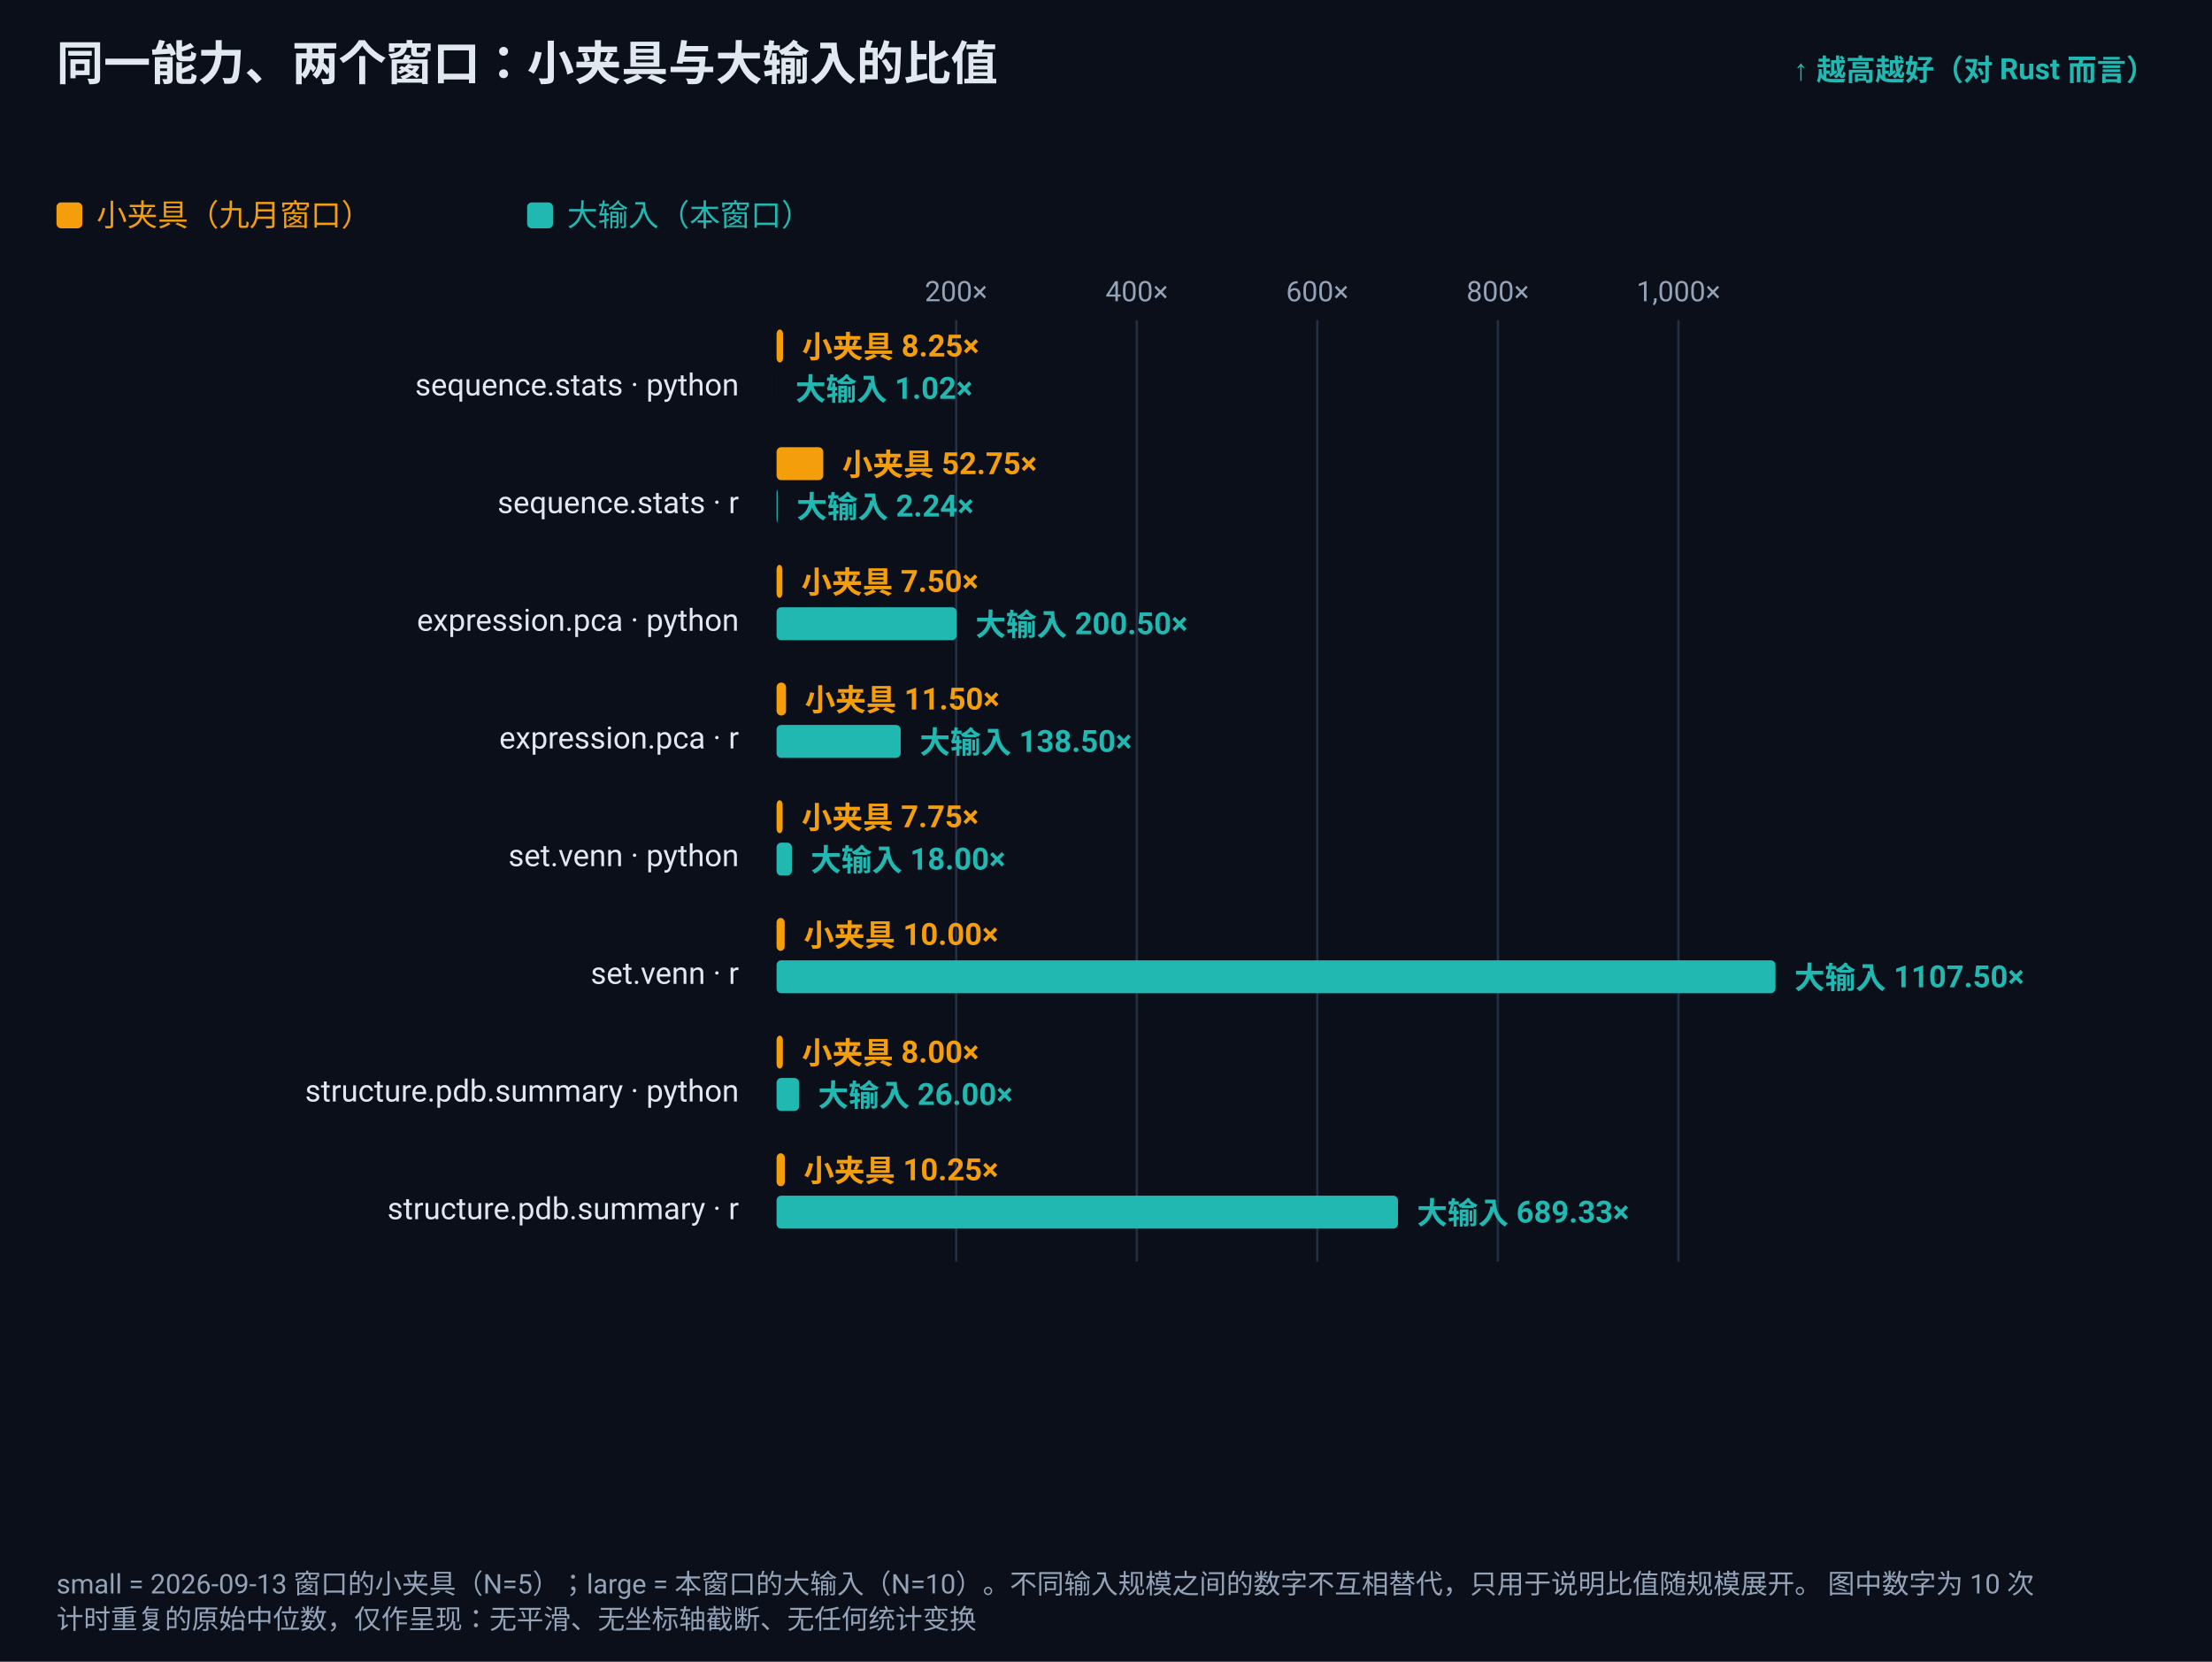
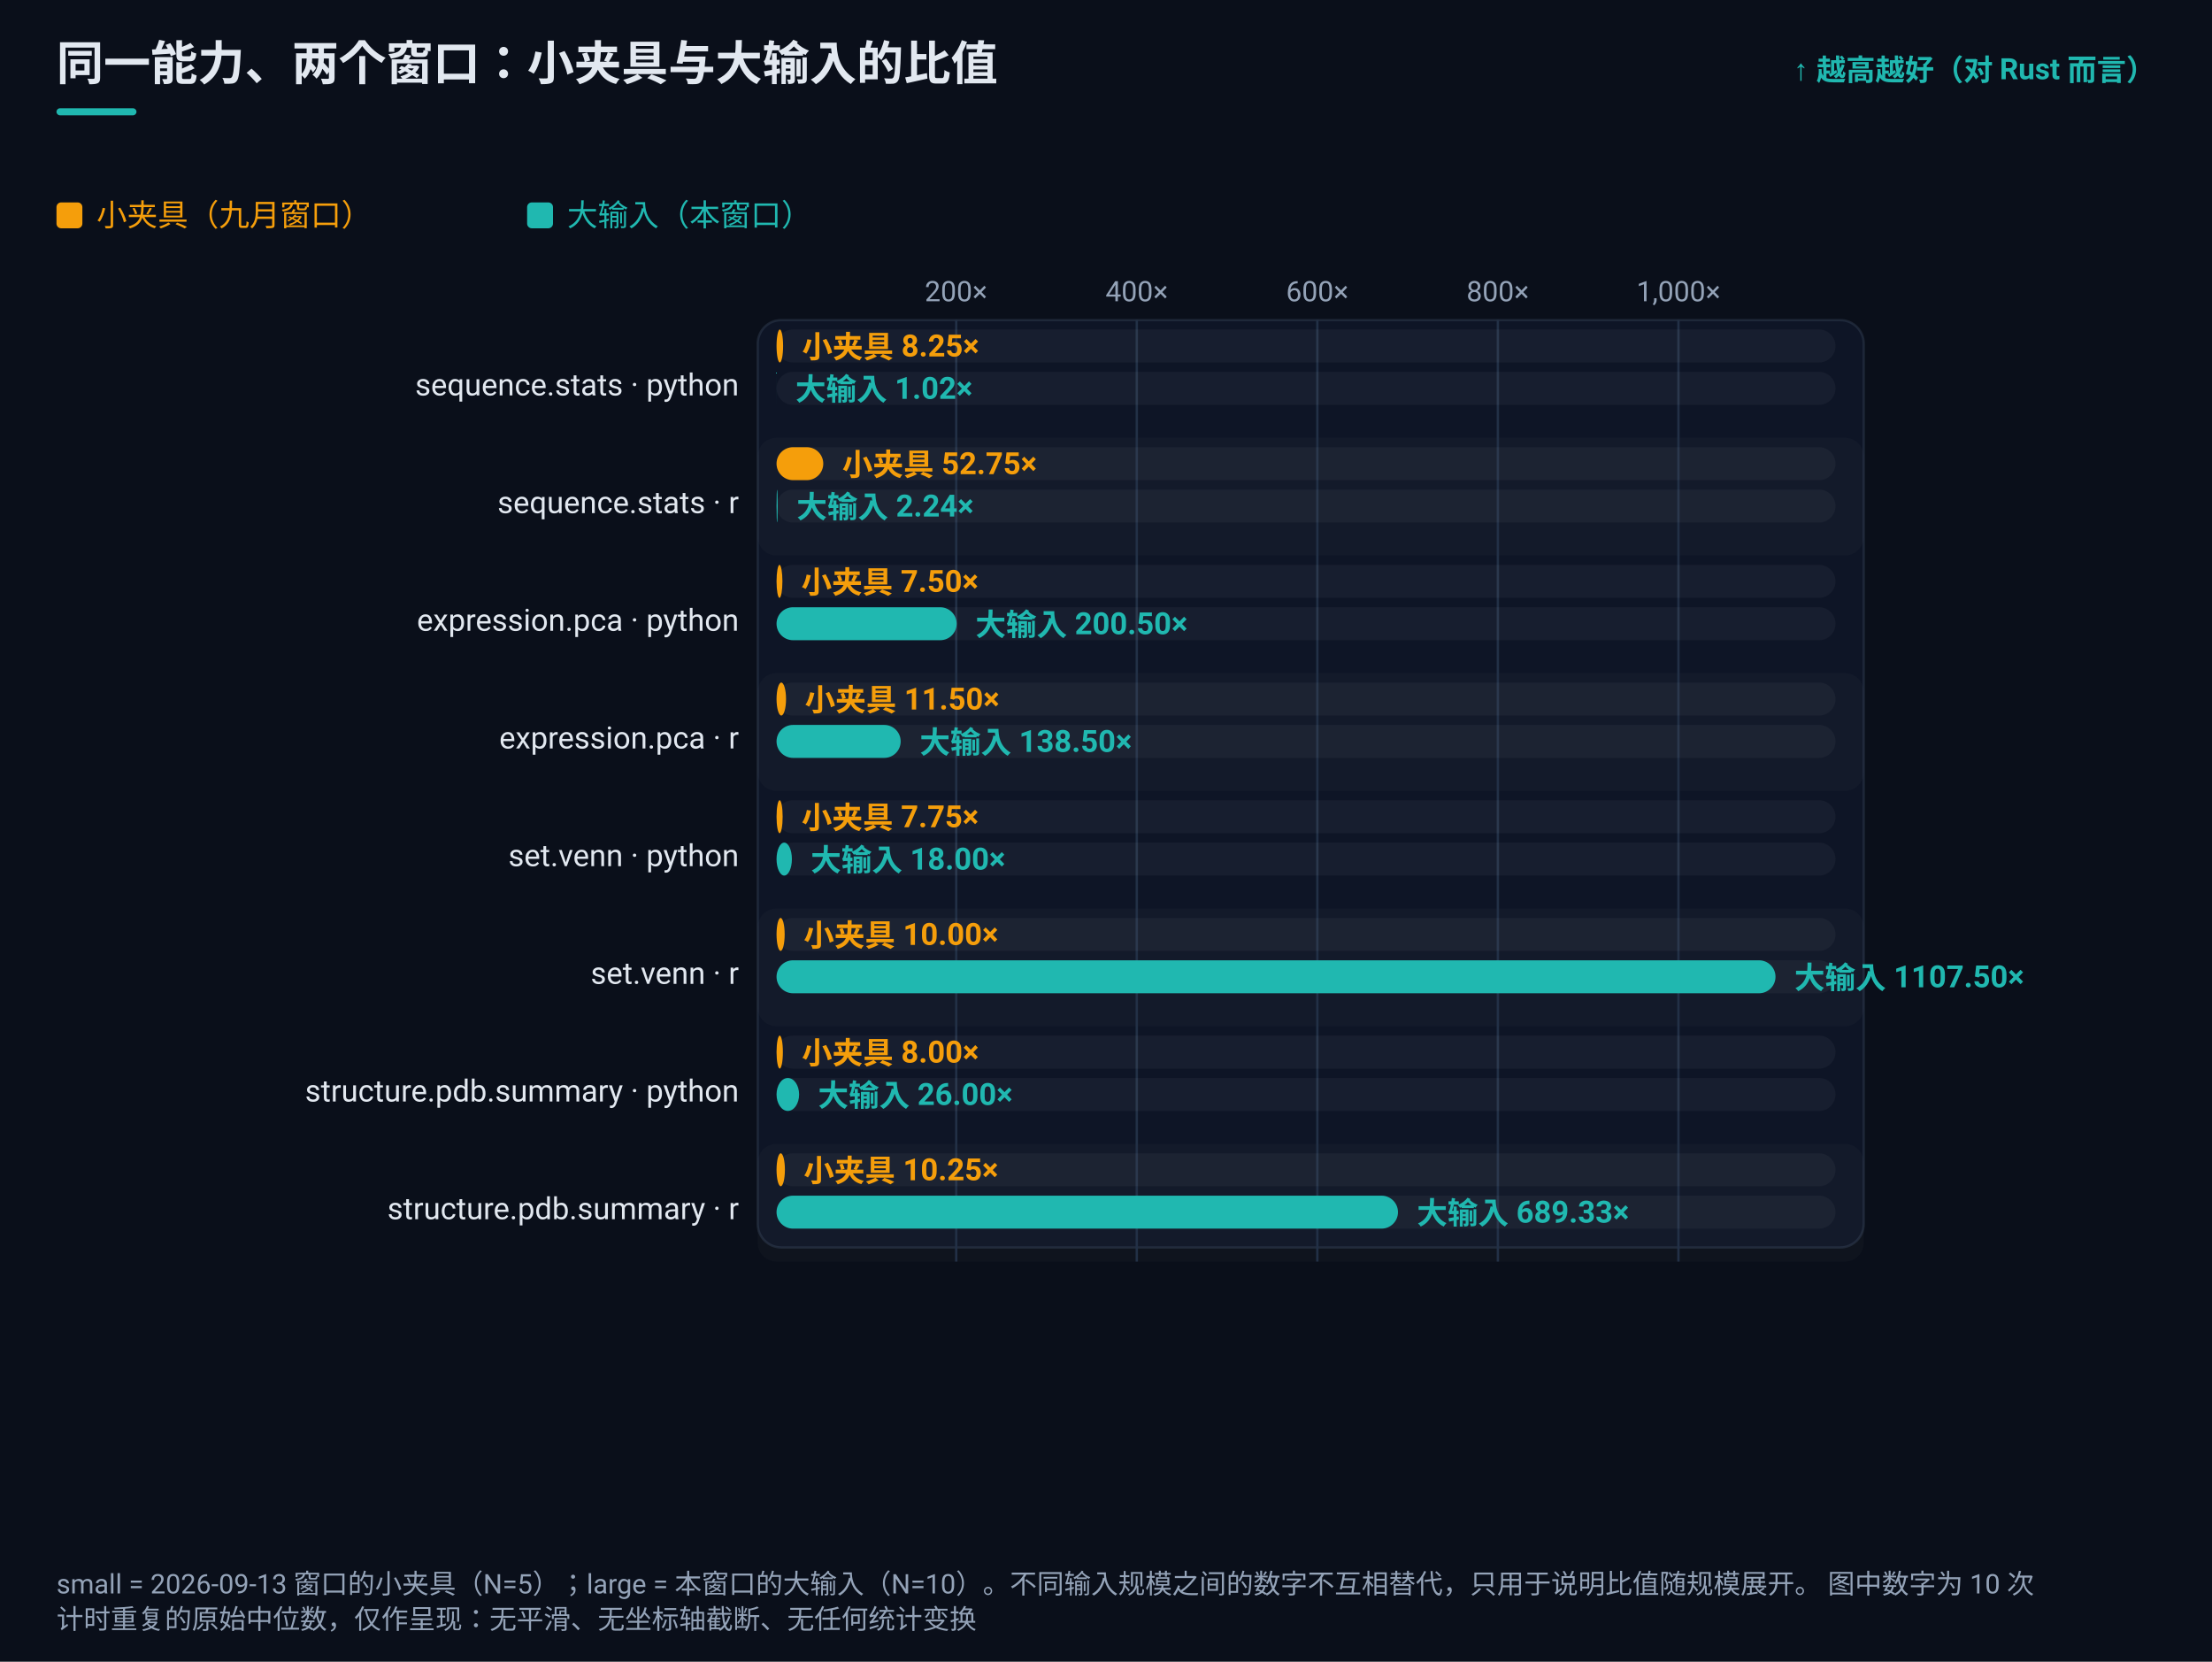
<svg xmlns="http://www.w3.org/2000/svg" viewBox="0 0 940 706" width="940" height="706" role="img" aria-label="同一能力、两个窗口：小夹具与大输入的比值">
  <rect width="940" height="706" fill="#0a0f1a" />
  <text x="24" y="34" fill="#e2e8f0" font-family="-apple-system,BlinkMacSystemFont,'Segoe UI',Roboto,'Helvetica Neue',Arial,'Noto Sans SC',sans-serif" font-size="20" font-weight="600">同一能力、两个窗口：小夹具与大输入的比值</text>
+   <rect x="24" y="46" width="34" height="3" rx="1.5" fill="#20B8B0" />
  <text x="916" y="34" fill="#20B8B0" font-family="-apple-system,BlinkMacSystemFont,'Segoe UI',Roboto,'Helvetica Neue',Arial,'Noto Sans SC',sans-serif" font-size="12.5" font-weight="600" text-anchor="end">↑ 越高越好（对 Rust 而言）</text>
  <rect x="24.00" y="86.00" width="11.00" height="11.00" rx="2" fill="#f59e0b" opacity="1.0" />
  <text x="41.0" y="96.0" fill="#f59e0b" font-family="-apple-system,BlinkMacSystemFont,'Segoe UI',Roboto,'Helvetica Neue',Arial,'Noto Sans SC',sans-serif" font-size="13" font-weight="400" text-anchor="start">小夹具（九月窗口）</text>
  <rect x="224.00" y="86.00" width="11.00" height="11.00" rx="2" fill="#20B8B0" opacity="1.0" />
  <text x="241.0" y="96.0" fill="#20B8B0" font-family="-apple-system,BlinkMacSystemFont,'Segoe UI',Roboto,'Helvetica Neue',Arial,'Noto Sans SC',sans-serif" font-size="13" font-weight="400" text-anchor="start">大输入（本窗口）</text>
+   <rect x="322.00" y="136.00" width="470.00" height="394.00" rx="10" fill="#0e1526" opacity="1.0" class="deco" />
+   <rect x="322.0" y="136.0" width="470.0" height="394.0" rx="10" fill="none" stroke="rgba(51,65,85,0.45)" stroke-width="1" />
+   <rect x="322.00" y="186.00" width="470.00" height="50.00" rx="8" fill="#ffffff" opacity="0.02" class="deco" />
+   <rect x="322.00" y="286.00" width="470.00" height="50.00" rx="8" fill="#ffffff" opacity="0.02" class="deco" />
+   <rect x="322.00" y="386.00" width="470.00" height="50.00" rx="8" fill="#ffffff" opacity="0.02" class="deco" />
+   <rect x="322.00" y="486.00" width="470.00" height="50.00" rx="8" fill="#ffffff" opacity="0.02" class="deco" />
  <line x1="406.35" y1="136.00" x2="406.35" y2="536.00" stroke="#223046" stroke-width="1.0" opacity="1.0" />
  <text x="406.3" y="128.0" fill="#94a3b8" font-family="-apple-system,BlinkMacSystemFont,'Segoe UI',Roboto,'Helvetica Neue',Arial,'Noto Sans SC',sans-serif" font-size="12" font-weight="400" text-anchor="middle">200×</text>
  <line x1="483.08" y1="136.00" x2="483.08" y2="536.00" stroke="#223046" stroke-width="1.0" opacity="1.0" />
  <text x="483.1" y="128.0" fill="#94a3b8" font-family="-apple-system,BlinkMacSystemFont,'Segoe UI',Roboto,'Helvetica Neue',Arial,'Noto Sans SC',sans-serif" font-size="12" font-weight="400" text-anchor="middle">400×</text>
  <line x1="559.81" y1="136.00" x2="559.81" y2="536.00" stroke="#223046" stroke-width="1.0" opacity="1.0" />
  <text x="559.8" y="128.0" fill="#94a3b8" font-family="-apple-system,BlinkMacSystemFont,'Segoe UI',Roboto,'Helvetica Neue',Arial,'Noto Sans SC',sans-serif" font-size="12" font-weight="400" text-anchor="middle">600×</text>
  <line x1="636.53" y1="136.00" x2="636.53" y2="536.00" stroke="#223046" stroke-width="1.0" opacity="1.0" />
  <text x="636.5" y="128.0" fill="#94a3b8" font-family="-apple-system,BlinkMacSystemFont,'Segoe UI',Roboto,'Helvetica Neue',Arial,'Noto Sans SC',sans-serif" font-size="12" font-weight="400" text-anchor="middle">800×</text>
  <line x1="713.26" y1="136.00" x2="713.26" y2="536.00" stroke="#223046" stroke-width="1.0" opacity="1.0" />
  <text x="713.3" y="128.0" fill="#94a3b8" font-family="-apple-system,BlinkMacSystemFont,'Segoe UI',Roboto,'Helvetica Neue',Arial,'Noto Sans SC',sans-serif" font-size="12" font-weight="400" text-anchor="middle">1,000×</text>
  <text x="314.0" y="168.0" fill="#e2e8f0" font-family="-apple-system,BlinkMacSystemFont,'Segoe UI',Roboto,'Helvetica Neue',Arial,'Noto Sans SC',sans-serif" font-size="13" font-weight="400" text-anchor="end">sequence.stats · python</text>
-   <rect x="330.00" y="140.00" width="2.78" height="14.00" rx="2" fill="#f59e0b" opacity="1.0" />
+   <rect x="330.00" y="140.00" width="450.00" height="14.00" rx="7.0" fill="#ffffff" opacity="0.04" class="deco" />
+   <rect x="330.00" y="140.00" width="2.78" height="14.00" rx="7.0" fill="#f59e0b" opacity="1.0" />
  <text x="340.8" y="152.0" fill="#f59e0b" font-family="-apple-system,BlinkMacSystemFont,'Segoe UI',Roboto,'Helvetica Neue',Arial,'Noto Sans SC',sans-serif" font-size="13" font-weight="600" text-anchor="start">小夹具 8.25×</text>
-   <rect x="330.00" y="158.00" width="0.01" height="14.00" rx="2" fill="#20B8B0" opacity="1.0" />
+   <rect x="330.00" y="158.00" width="450.00" height="14.00" rx="7.0" fill="#ffffff" opacity="0.04" class="deco" />
+   <rect x="330.00" y="158.00" width="0.01" height="14.00" rx="7.0" fill="#20B8B0" opacity="1.0" />
  <text x="338.0" y="170.0" fill="#20B8B0" font-family="-apple-system,BlinkMacSystemFont,'Segoe UI',Roboto,'Helvetica Neue',Arial,'Noto Sans SC',sans-serif" font-size="13" font-weight="600" text-anchor="start">大输入 1.02×</text>
  <text x="314.0" y="218.0" fill="#e2e8f0" font-family="-apple-system,BlinkMacSystemFont,'Segoe UI',Roboto,'Helvetica Neue',Arial,'Noto Sans SC',sans-serif" font-size="13" font-weight="400" text-anchor="end">sequence.stats · r</text>
-   <rect x="330.00" y="190.00" width="19.85" height="14.00" rx="2" fill="#f59e0b" opacity="1.0" />
+   <rect x="330.00" y="190.00" width="450.00" height="14.00" rx="7.0" fill="#ffffff" opacity="0.04" class="deco" />
+   <rect x="330.00" y="190.00" width="19.85" height="14.00" rx="7.0" fill="#f59e0b" opacity="1.0" />
  <text x="357.9" y="202.0" fill="#f59e0b" font-family="-apple-system,BlinkMacSystemFont,'Segoe UI',Roboto,'Helvetica Neue',Arial,'Noto Sans SC',sans-serif" font-size="13" font-weight="600" text-anchor="start">小夹具 52.75×</text>
-   <rect x="330.00" y="208.00" width="0.48" height="14.00" rx="2" fill="#20B8B0" opacity="1.0" />
+   <rect x="330.00" y="208.00" width="450.00" height="14.00" rx="7.0" fill="#ffffff" opacity="0.04" class="deco" />
+   <rect x="330.00" y="208.00" width="0.48" height="14.00" rx="7.0" fill="#20B8B0" opacity="1.0" />
  <text x="338.5" y="220.0" fill="#20B8B0" font-family="-apple-system,BlinkMacSystemFont,'Segoe UI',Roboto,'Helvetica Neue',Arial,'Noto Sans SC',sans-serif" font-size="13" font-weight="600" text-anchor="start">大输入 2.24×</text>
  <text x="314.0" y="268.0" fill="#e2e8f0" font-family="-apple-system,BlinkMacSystemFont,'Segoe UI',Roboto,'Helvetica Neue',Arial,'Noto Sans SC',sans-serif" font-size="13" font-weight="400" text-anchor="end">expression.pca · python</text>
-   <rect x="330.00" y="240.00" width="2.49" height="14.00" rx="2" fill="#f59e0b" opacity="1.0" />
+   <rect x="330.00" y="240.00" width="450.00" height="14.00" rx="7.0" fill="#ffffff" opacity="0.04" class="deco" />
+   <rect x="330.00" y="240.00" width="2.49" height="14.00" rx="7.0" fill="#f59e0b" opacity="1.0" />
  <text x="340.5" y="252.0" fill="#f59e0b" font-family="-apple-system,BlinkMacSystemFont,'Segoe UI',Roboto,'Helvetica Neue',Arial,'Noto Sans SC',sans-serif" font-size="13" font-weight="600" text-anchor="start">小夹具 7.50×</text>
-   <rect x="330.00" y="258.00" width="76.54" height="14.00" rx="2" fill="#20B8B0" opacity="1.0" />
+   <rect x="330.00" y="258.00" width="450.00" height="14.00" rx="7.0" fill="#ffffff" opacity="0.04" class="deco" />
+   <rect x="330.00" y="258.00" width="76.54" height="14.00" rx="7.0" fill="#20B8B0" opacity="1.0" />
  <text x="414.5" y="270.0" fill="#20B8B0" font-family="-apple-system,BlinkMacSystemFont,'Segoe UI',Roboto,'Helvetica Neue',Arial,'Noto Sans SC',sans-serif" font-size="13" font-weight="600" text-anchor="start">大输入 200.50×</text>
  <text x="314.0" y="318.0" fill="#e2e8f0" font-family="-apple-system,BlinkMacSystemFont,'Segoe UI',Roboto,'Helvetica Neue',Arial,'Noto Sans SC',sans-serif" font-size="13" font-weight="400" text-anchor="end">expression.pca · r</text>
-   <rect x="330.00" y="290.00" width="4.03" height="14.00" rx="2" fill="#f59e0b" opacity="1.0" />
+   <rect x="330.00" y="290.00" width="450.00" height="14.00" rx="7.0" fill="#ffffff" opacity="0.04" class="deco" />
+   <rect x="330.00" y="290.00" width="4.03" height="14.00" rx="7.0" fill="#f59e0b" opacity="1.0" />
  <text x="342.0" y="302.0" fill="#f59e0b" font-family="-apple-system,BlinkMacSystemFont,'Segoe UI',Roboto,'Helvetica Neue',Arial,'Noto Sans SC',sans-serif" font-size="13" font-weight="600" text-anchor="start">小夹具 11.50×</text>
-   <rect x="330.00" y="308.00" width="52.75" height="14.00" rx="2" fill="#20B8B0" opacity="1.0" />
+   <rect x="330.00" y="308.00" width="450.00" height="14.00" rx="7.0" fill="#ffffff" opacity="0.04" class="deco" />
+   <rect x="330.00" y="308.00" width="52.75" height="14.00" rx="7.0" fill="#20B8B0" opacity="1.0" />
  <text x="390.8" y="320.0" fill="#20B8B0" font-family="-apple-system,BlinkMacSystemFont,'Segoe UI',Roboto,'Helvetica Neue',Arial,'Noto Sans SC',sans-serif" font-size="13" font-weight="600" text-anchor="start">大输入 138.50×</text>
  <text x="314.0" y="368.0" fill="#e2e8f0" font-family="-apple-system,BlinkMacSystemFont,'Segoe UI',Roboto,'Helvetica Neue',Arial,'Noto Sans SC',sans-serif" font-size="13" font-weight="400" text-anchor="end">set.venn · python</text>
-   <rect x="330.00" y="340.00" width="2.59" height="14.00" rx="2" fill="#f59e0b" opacity="1.0" />
+   <rect x="330.00" y="340.00" width="450.00" height="14.00" rx="7.0" fill="#ffffff" opacity="0.04" class="deco" />
+   <rect x="330.00" y="340.00" width="2.59" height="14.00" rx="7.0" fill="#f59e0b" opacity="1.0" />
  <text x="340.6" y="352.0" fill="#f59e0b" font-family="-apple-system,BlinkMacSystemFont,'Segoe UI',Roboto,'Helvetica Neue',Arial,'Noto Sans SC',sans-serif" font-size="13" font-weight="600" text-anchor="start">小夹具 7.75×</text>
-   <rect x="330.00" y="358.00" width="6.52" height="14.00" rx="2" fill="#20B8B0" opacity="1.0" />
+   <rect x="330.00" y="358.00" width="450.00" height="14.00" rx="7.0" fill="#ffffff" opacity="0.04" class="deco" />
+   <rect x="330.00" y="358.00" width="6.52" height="14.00" rx="7.0" fill="#20B8B0" opacity="1.0" />
  <text x="344.5" y="370.0" fill="#20B8B0" font-family="-apple-system,BlinkMacSystemFont,'Segoe UI',Roboto,'Helvetica Neue',Arial,'Noto Sans SC',sans-serif" font-size="13" font-weight="600" text-anchor="start">大输入 18.00×</text>
  <text x="314.0" y="418.0" fill="#e2e8f0" font-family="-apple-system,BlinkMacSystemFont,'Segoe UI',Roboto,'Helvetica Neue',Arial,'Noto Sans SC',sans-serif" font-size="13" font-weight="400" text-anchor="end">set.venn · r</text>
-   <rect x="330.00" y="390.00" width="3.45" height="14.00" rx="2" fill="#f59e0b" opacity="1.0" />
+   <rect x="330.00" y="390.00" width="450.00" height="14.00" rx="7.0" fill="#ffffff" opacity="0.04" class="deco" />
+   <rect x="330.00" y="390.00" width="3.45" height="14.00" rx="7.0" fill="#f59e0b" opacity="1.0" />
  <text x="341.5" y="402.0" fill="#f59e0b" font-family="-apple-system,BlinkMacSystemFont,'Segoe UI',Roboto,'Helvetica Neue',Arial,'Noto Sans SC',sans-serif" font-size="13" font-weight="600" text-anchor="start">小夹具 10.00×</text>
-   <rect x="330.00" y="408.00" width="424.51" height="14.00" rx="2" fill="#20B8B0" opacity="1.0" />
+   <rect x="330.00" y="408.00" width="450.00" height="14.00" rx="7.0" fill="#ffffff" opacity="0.04" class="deco" />
+   <rect x="330.00" y="408.00" width="424.51" height="14.00" rx="7.0" fill="#20B8B0" opacity="1.0" />
  <text x="762.5" y="420.0" fill="#20B8B0" font-family="-apple-system,BlinkMacSystemFont,'Segoe UI',Roboto,'Helvetica Neue',Arial,'Noto Sans SC',sans-serif" font-size="13" font-weight="600" text-anchor="start">大输入 1107.50×</text>
  <text x="314.0" y="468.0" fill="#e2e8f0" font-family="-apple-system,BlinkMacSystemFont,'Segoe UI',Roboto,'Helvetica Neue',Arial,'Noto Sans SC',sans-serif" font-size="13" font-weight="400" text-anchor="end">structure.pdb.summary · python</text>
-   <rect x="330.00" y="440.00" width="2.69" height="14.00" rx="2" fill="#f59e0b" opacity="1.0" />
+   <rect x="330.00" y="440.00" width="450.00" height="14.00" rx="7.0" fill="#ffffff" opacity="0.04" class="deco" />
+   <rect x="330.00" y="440.00" width="2.69" height="14.00" rx="7.0" fill="#f59e0b" opacity="1.0" />
  <text x="340.7" y="452.0" fill="#f59e0b" font-family="-apple-system,BlinkMacSystemFont,'Segoe UI',Roboto,'Helvetica Neue',Arial,'Noto Sans SC',sans-serif" font-size="13" font-weight="600" text-anchor="start">小夹具 8.00×</text>
-   <rect x="330.00" y="458.00" width="9.59" height="14.00" rx="2" fill="#20B8B0" opacity="1.0" />
+   <rect x="330.00" y="458.00" width="450.00" height="14.00" rx="7.0" fill="#ffffff" opacity="0.04" class="deco" />
+   <rect x="330.00" y="458.00" width="9.59" height="14.00" rx="7.0" fill="#20B8B0" opacity="1.0" />
  <text x="347.6" y="470.0" fill="#20B8B0" font-family="-apple-system,BlinkMacSystemFont,'Segoe UI',Roboto,'Helvetica Neue',Arial,'Noto Sans SC',sans-serif" font-size="13" font-weight="600" text-anchor="start">大输入 26.00×</text>
  <text x="314.0" y="518.0" fill="#e2e8f0" font-family="-apple-system,BlinkMacSystemFont,'Segoe UI',Roboto,'Helvetica Neue',Arial,'Noto Sans SC',sans-serif" font-size="13" font-weight="400" text-anchor="end">structure.pdb.summary · r</text>
-   <rect x="330.00" y="490.00" width="3.55" height="14.00" rx="2" fill="#f59e0b" opacity="1.0" />
+   <rect x="330.00" y="490.00" width="450.00" height="14.00" rx="7.0" fill="#ffffff" opacity="0.04" class="deco" />
+   <rect x="330.00" y="490.00" width="3.55" height="14.00" rx="7.0" fill="#f59e0b" opacity="1.0" />
  <text x="341.5" y="502.0" fill="#f59e0b" font-family="-apple-system,BlinkMacSystemFont,'Segoe UI',Roboto,'Helvetica Neue',Arial,'Noto Sans SC',sans-serif" font-size="13" font-weight="600" text-anchor="start">小夹具 10.25×</text>
-   <rect x="330.00" y="508.00" width="264.08" height="14.00" rx="2" fill="#20B8B0" opacity="1.0" />
+   <rect x="330.00" y="508.00" width="450.00" height="14.00" rx="7.0" fill="#ffffff" opacity="0.04" class="deco" />
+   <rect x="330.00" y="508.00" width="264.08" height="14.00" rx="7.0" fill="#20B8B0" opacity="1.0" />
  <text x="602.1" y="520.0" fill="#20B8B0" font-family="-apple-system,BlinkMacSystemFont,'Segoe UI',Roboto,'Helvetica Neue',Arial,'Noto Sans SC',sans-serif" font-size="13" font-weight="600" text-anchor="start">大输入 689.33×</text>
  <text x="24" y="677" fill="#94a3b8" font-family="-apple-system,BlinkMacSystemFont,'Segoe UI',Roboto,'Helvetica Neue',Arial,'Noto Sans SC',sans-serif" font-size="11.5">small = 2026-09-13 窗口的小夹具（N=5）；large = 本窗口的大输入（N=10）。不同输入规模之间的数字不互相替代，只用于说明比值随规模展开。 图中数字为 10 次</text>
  <text x="24" y="692" fill="#94a3b8" font-family="-apple-system,BlinkMacSystemFont,'Segoe UI',Roboto,'Helvetica Neue',Arial,'Noto Sans SC',sans-serif" font-size="11.5">计时重复的原始中位数，仅作呈现：无平滑、无坐标轴截断、无任何统计变换</text>
</svg>
